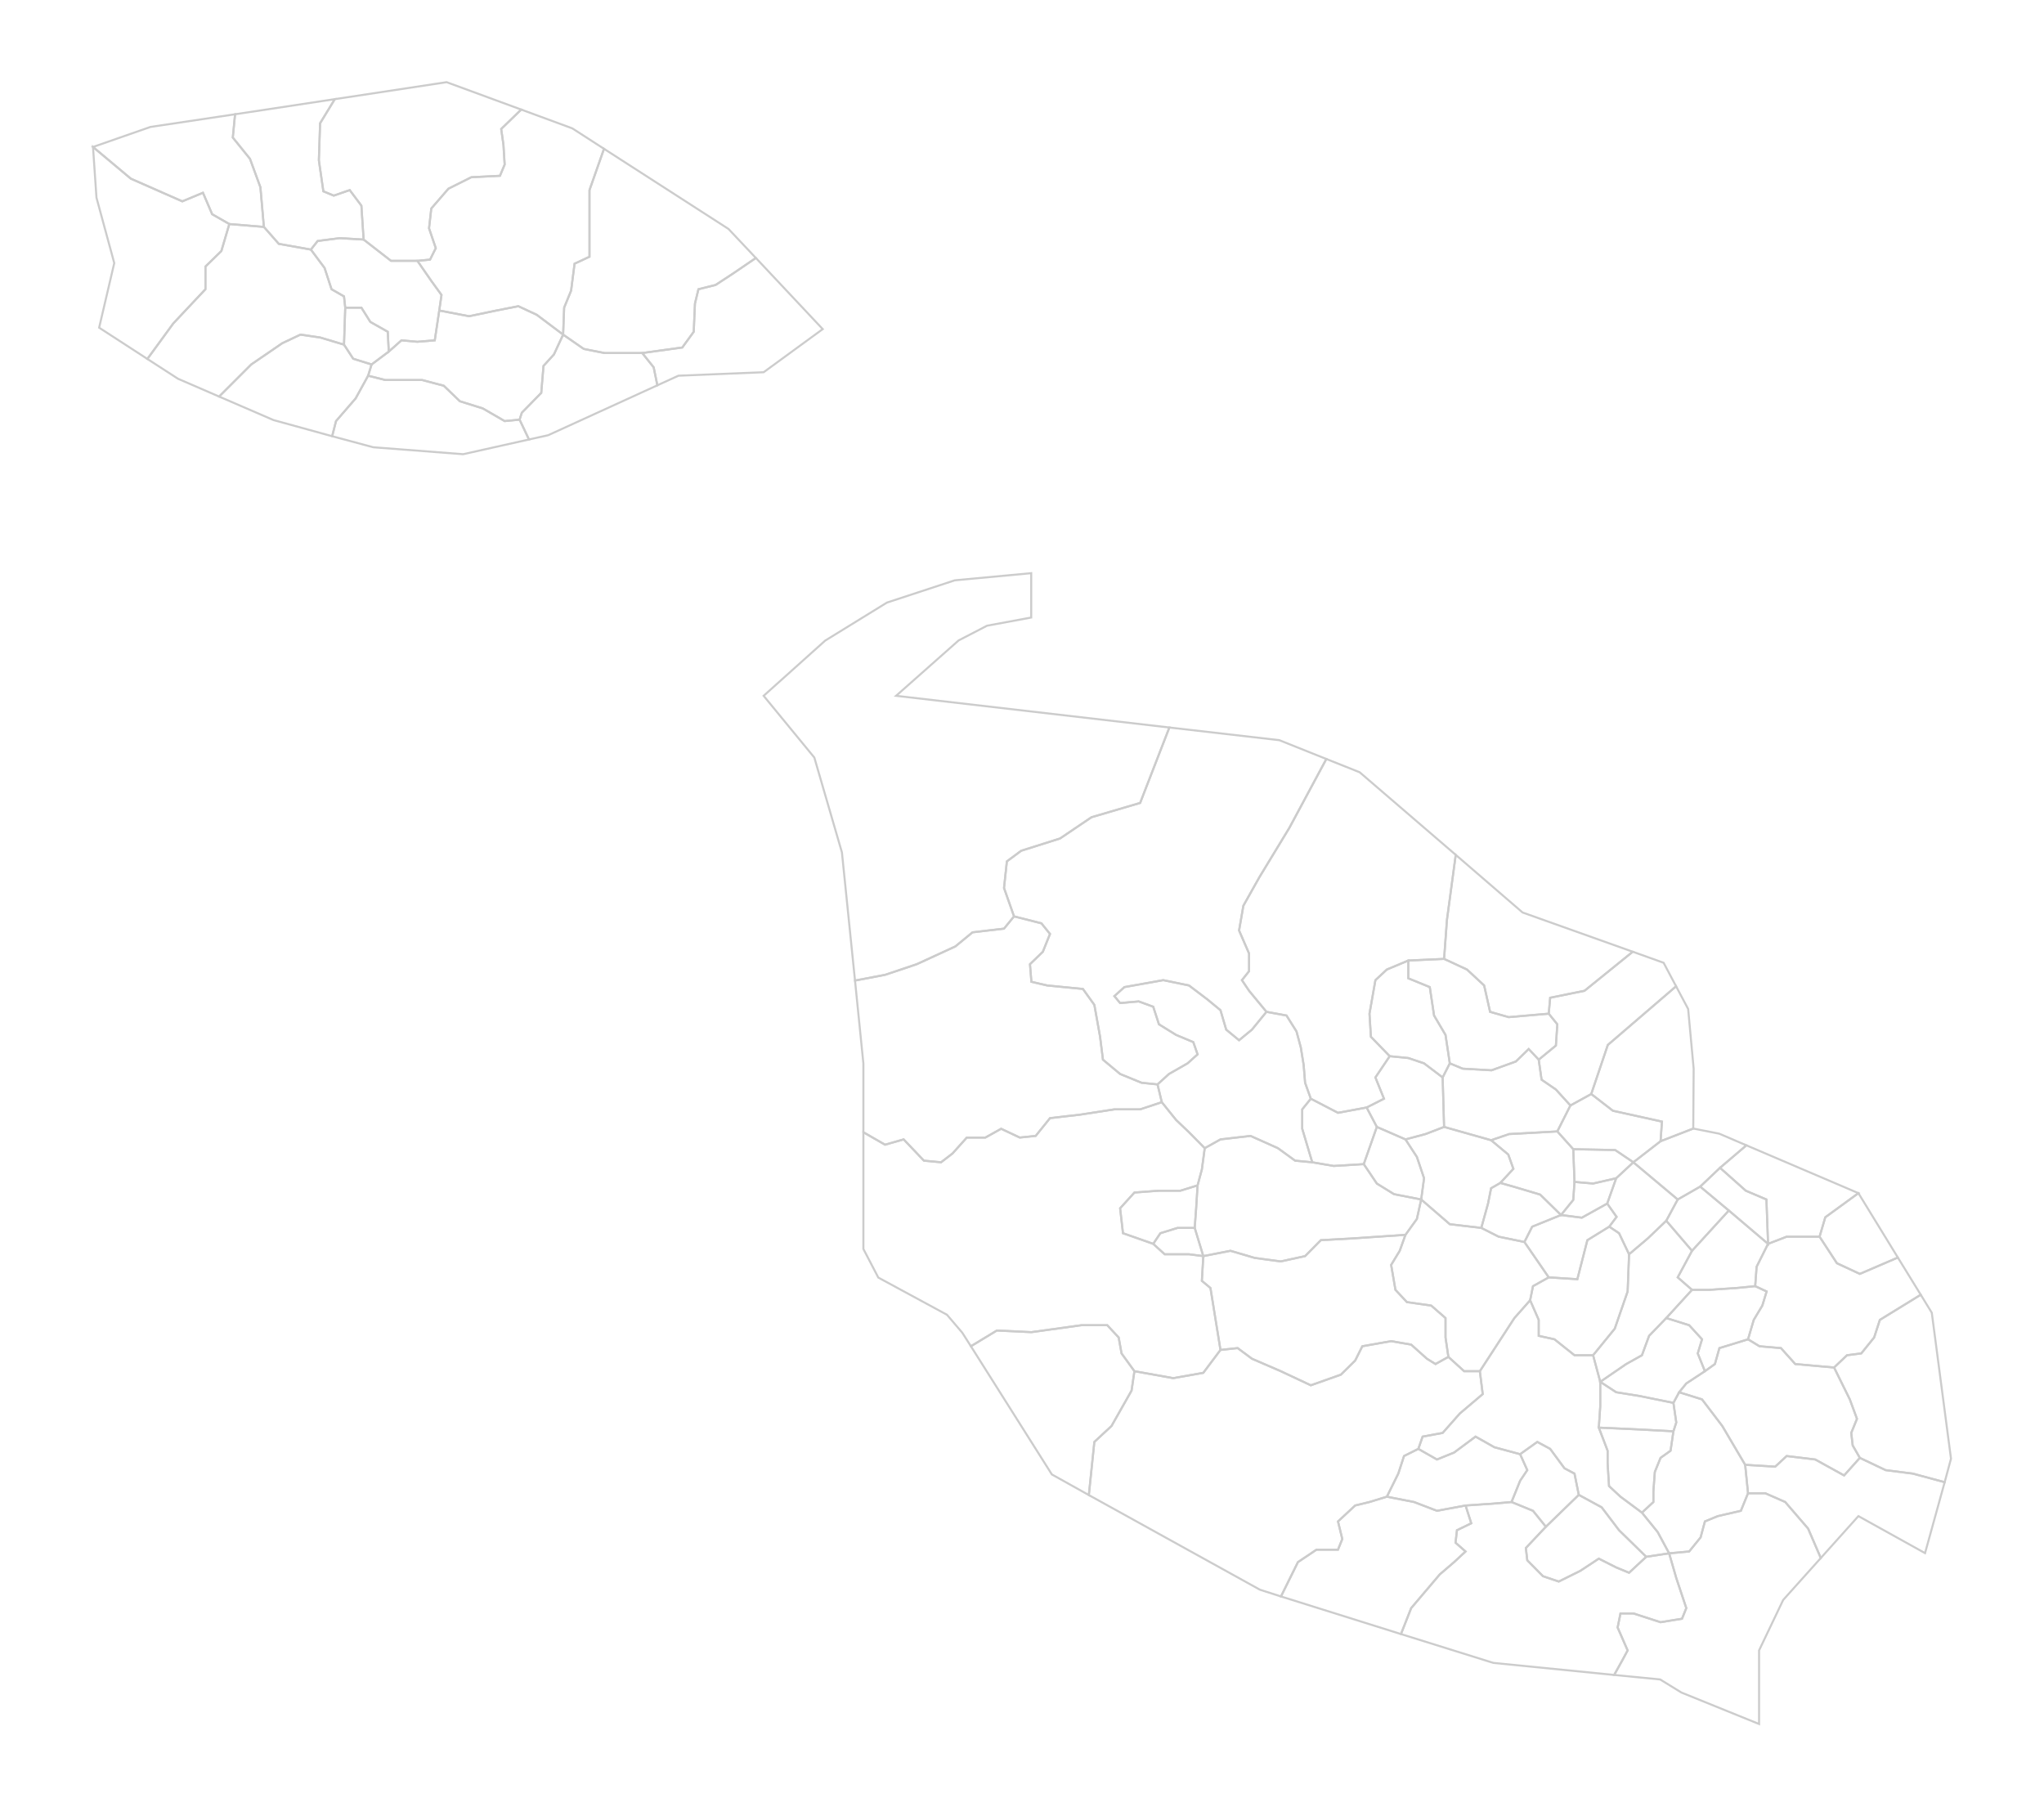
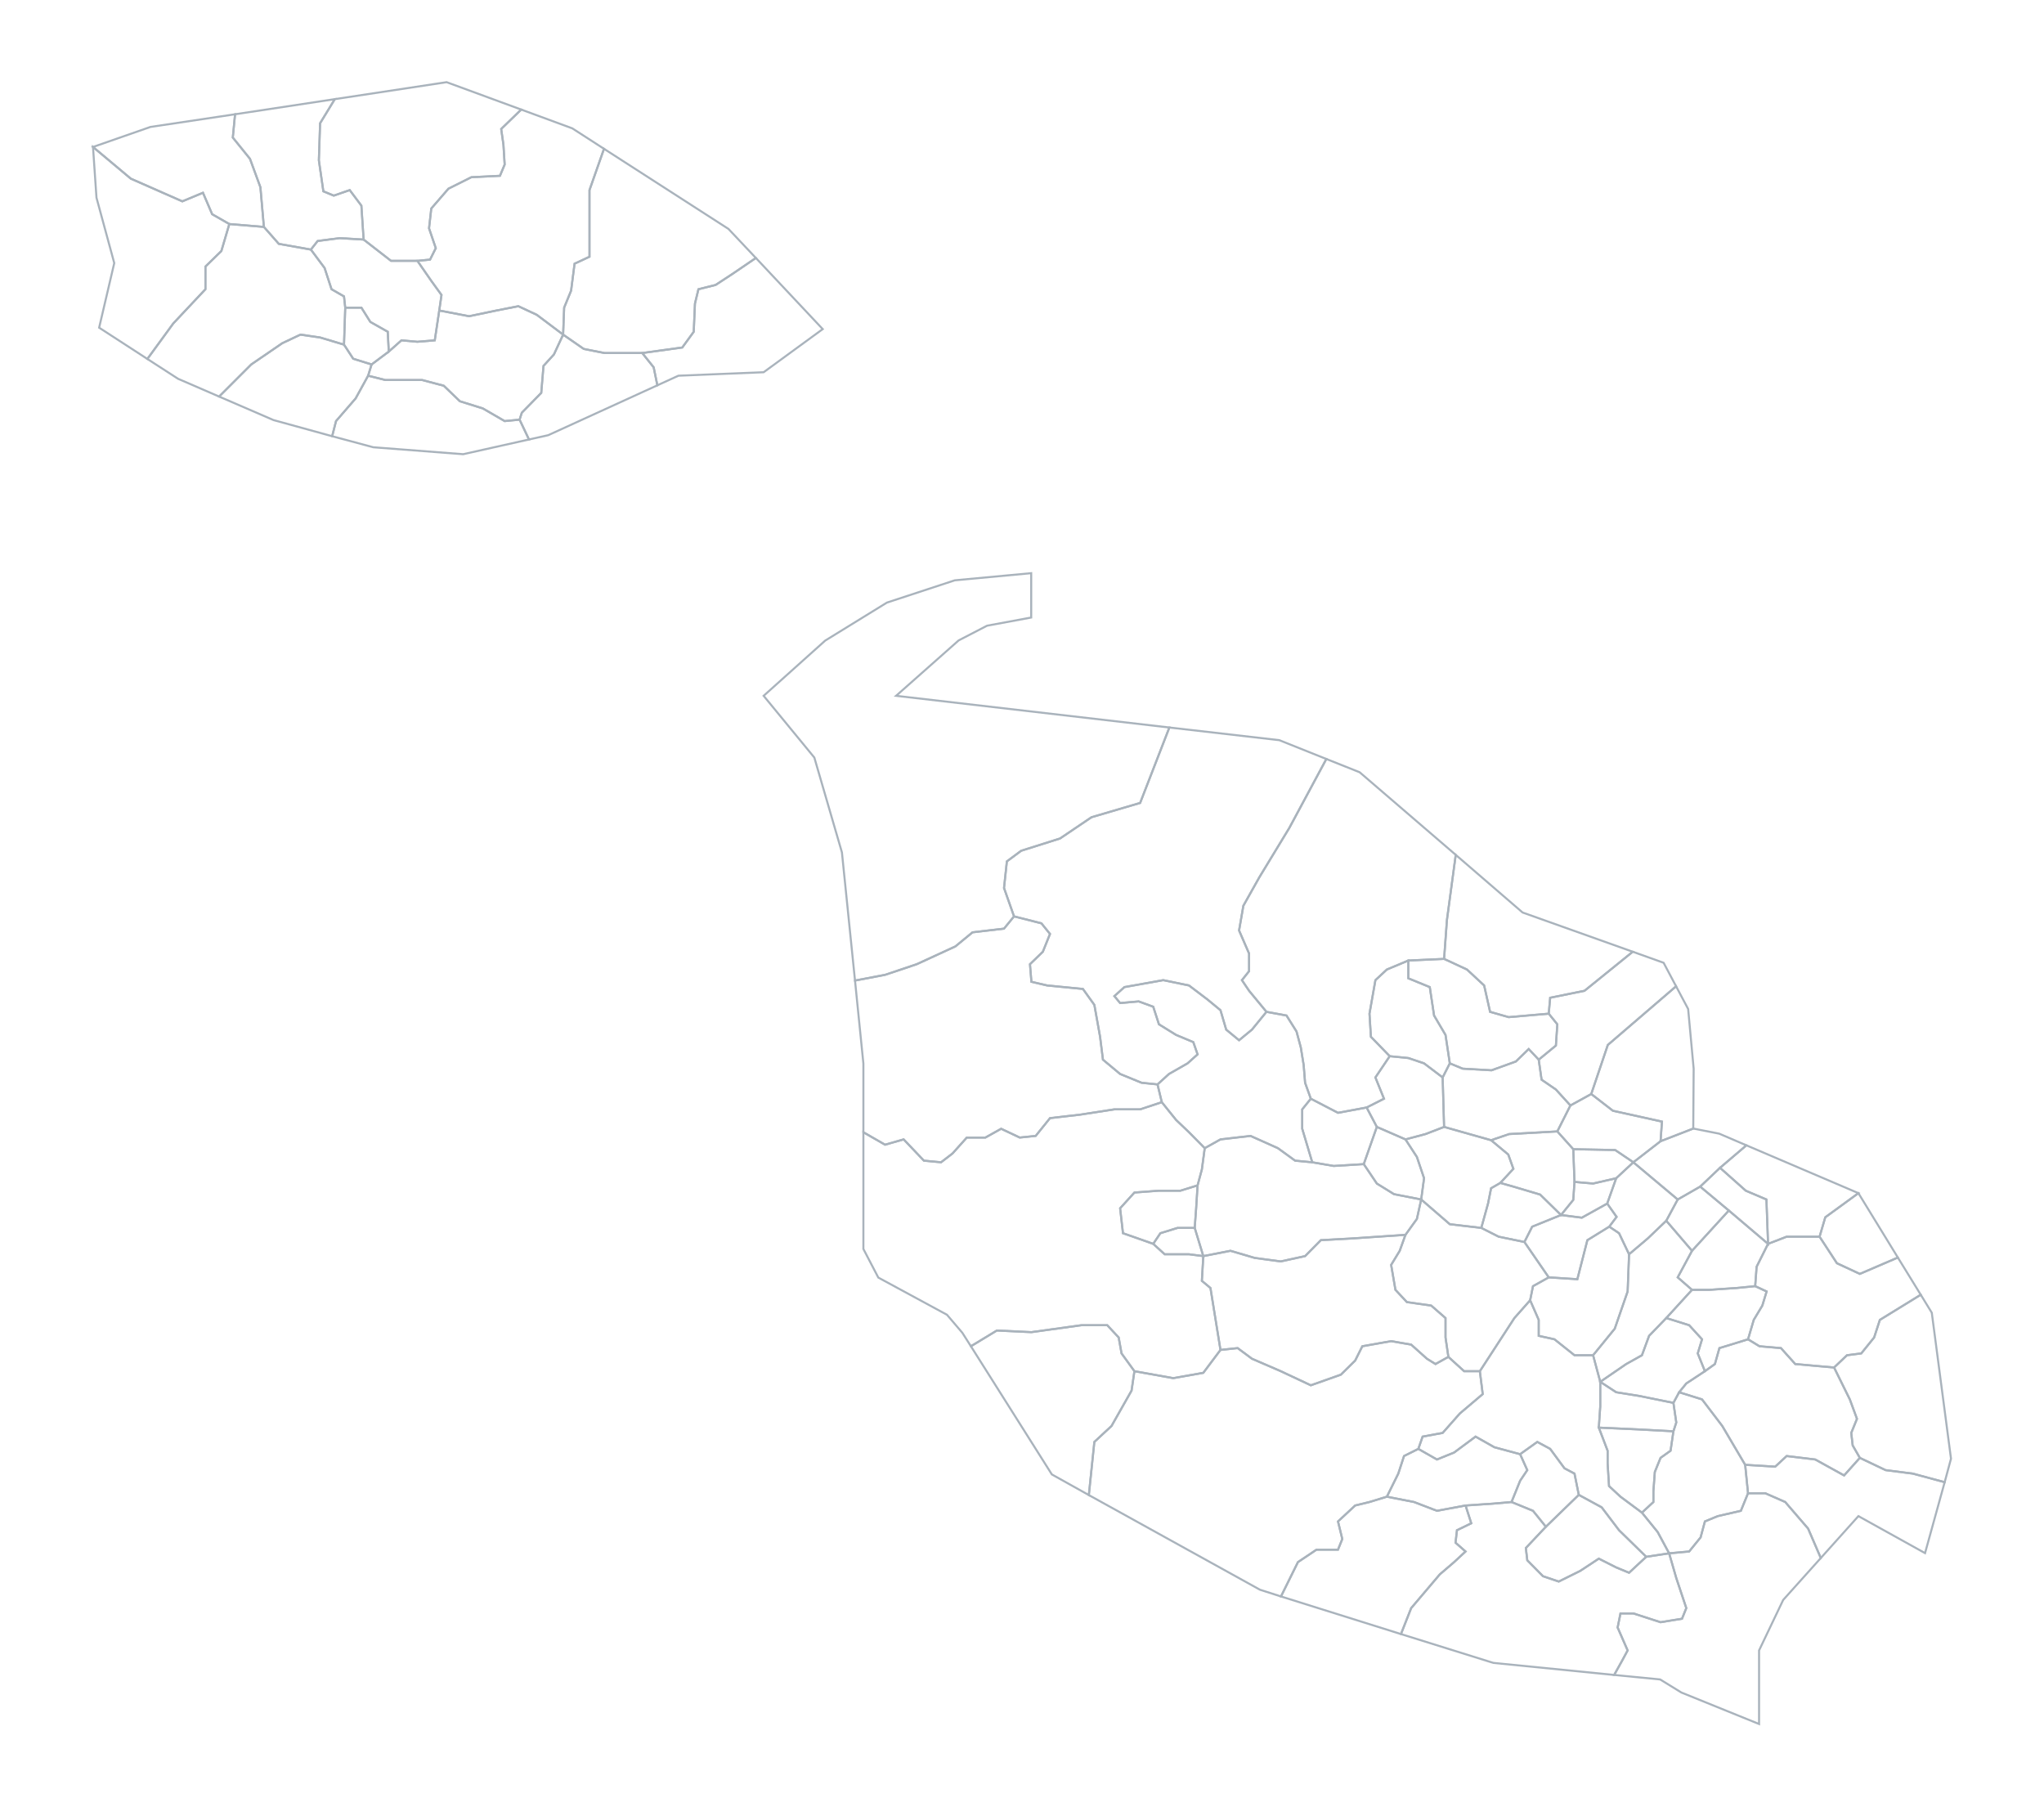
- <svg xmlns="http://www.w3.org/2000/svg" viewBox="0 0 1000 884" fill="none" stroke="currentColor" stroke-width="1" opacity="0.2">
+ <svg xmlns="http://www.w3.org/2000/svg" viewBox="0 0 1000 884" fill="none" stroke="#0A2540" strokeWidth="1.8" opacity="0.35" strokeLinecap="round" strokeLinejoin="round" className="w-full h-full animate-malta-draw">
  <g id="features">
    <path d="M854.4 560.3l54.8 23.4-16.2 11.8-2.8 9.5-16.1 0-9.1 3.5-0.8-21.7-10.1-4.3-12.6-11.2 12.9-11z" id="MT21" name="Kalkara">
  </path>
    <path d="M854.4 560.3l-12.9 11-9.7 9.2-11 6.3-21.7-18.2 13.3-10.3 16-6.2 12.7 2.5 13.3 5.7z" id="MT60" name="Valletta">
  </path>
    <path d="M828.4 552.1l-16 6.2 0.7-9.6-24-5.3-10.6-8.2 8.1-24 33.4-28.7 5.9 11.1 2.7 29.2-0.2 29.3z" id="MT56" name="Sliema">
  </path>
    <path d="M820 482.5l-33.4 28.7-8.1 24-10.2 5.6-7.1-7.8-7-4.8-1.4-9.8 8.4-6.9 0.7-10.4-4.2-5.2 0.7-7.8 16.8-3.4 23.6-19.1 15.1 5.4 6.1 11.5z" id="MT48" name="San Giljan">
  </path>
    <path d="M798.8 465.6l-23.6 19.1-16.8 3.4-0.7 7.8-19.6 1.7-9.1-2.6-2.9-12.9-8.4-7.8-11.2-5.2 1.4-19.1 4.3-31.8 32.7 28.2 53.9 19.2z" id="MT40" name="Pembroke">
  </path>
    <path d="M712.2 418.2l-4.3 31.8-1.4 19.1-17.5 0.8-10.5 4.4-5.6 5.2-2.9 16.4 0.7 11.3 9.2 9.5-7 10.4 4.2 10.4-8.5 4.3-14 2.6-13.3-6.9-2.8-7.8-0.7-8.7-1.4-8.6-2.1-7.8-4.9-7.8-9.8-1.8-8.5-10.3-3.5-5.2 3.5-4.4 0-8.6-4.9-11.3 2.1-12.1 7.8-13.9 14.7-24.2 18.1-33.7 16.3 6.5 47 40.4z" id="MT38" name="Naxxar">
  </path>
    <path d="M648.9 371.3l-18.1 33.7-14.7 24.2-7.8 13.9-2.1 12.1 4.9 11.3 0 8.6-3.5 4.4 3.5 5.2 8.5 10.3-7.1 8.7-6.3 5.2-6.3-5.2-2.8-9.5-6.3-5.2-9.1-6.9-12.6-2.6-19 3.4-4.9 4.4 2.8 3.4 9.1-0.8 7.1 2.6 2.8 8.6 8.4 5.2 8.4 3.5 2.1 6-4.9 4.4-9.1 5.2-5.6 5.1-7.8-0.8-10.5-4.3-8.4-7-1.4-11.2-2.8-15.6-5.6-7.8-17.5-1.7-7.7-1.8-0.7-8.6 6.3-6.1 3.5-8.7-4.2-5.2-13.4-3.4-4.9-13.9 1.4-13 7-5.2 19-6 15.4-10.4 23.8-7 14.3-36.9 53.8 6.2 23 9.2z" id="MT51" name="San Pawl il-Bahar">
  </path>
    <path d="M572.1 355.9l-14.3 36.9-23.8 7-15.4 10.4-19 6-7 5.2-1.4 13 4.9 13.9-4.9 6-15.4 1.8-8.4 6.9-18.9 8.7-15.5 5.2-14.7 2.8-6.4-62.7-13.5-46.4-24.8-30.2 30.1-27 30.2-18.6 33.2-10.9 37.4-3.5 0 21.7-21.6 4-13.9 7.2-30.6 27.1 133.7 15.5z" id="MT30" name="Mellieħa">
  </path>
    <path d="M496.1 448.3l13.4 3.4 4.2 5.2-3.5 8.7-6.3 6.1 0.7 8.6 7.7 1.8 17.5 1.7 5.6 7.8 2.8 15.6 1.4 11.2 8.4 7 10.5 4.3 7.8 0.8 2.1 8.7-10.6 3.5-12.6 0-16.8 2.6-14.7 1.7-7 8.7-7.8 0.8-9.1-4.3-7.7 4.3-9.1 0-7 7.8-5.6 4.3-8.4-0.8-9.9-10.4-9.1 2.6-10.6-6.1 0-33.6-4.1-40.6 14.7-2.8 15.5-5.2 18.9-8.7 8.4-6.9 15.4-1.8 4.9-6z" id="MT31" name="Mġarr">
  </path>
    <path d="M422.4 553.9l10.6 6.1 9.1-2.6 9.9 10.4 8.4 0.8 5.6-4.3 7-7.8 9.1 0 7.7-4.3 9.1 4.3 7.8-0.8 7-8.7 14.7-1.7 16.8-2.6 12.6 0 10.6-3.5 7 8.7 6.3 6 7.7 7.8-1.4 10.4-2.1 7.8-8.4 2.6-10.5 0-12 0.9-7 7.7 1.4 12.2 14.8 5.2 5.6 5.1 11.9 0 7 0.9-0.7 12.1 4.2 3.5 4.9 30.3-8.4 11.2-14.7 2.6-19-3.4-6.3-8.7-1.4-7.8-5.6-6-12.6 0-24.5 3.4-16.9-0.8-12.7 7.7-4.2-6.6-7.5-8.8-33.6-18.2-7.3-14 0-57.1z" id="MT46" name="Rabat">
  </path>
    <path d="M475 658.6l12.7-7.7 16.9 0.8 24.5-3.4 12.6 0 5.6 6 1.4 7.8 6.3 8.7-1.4 9.5-9.8 17.3-8.4 7.8-2.7 26-18.1-10.1-39.6-62.7z" id="MT07" name="Dingli">
  </path>
    <path d="M555 670.8l19 3.4 14.7-2.6 8.4-11.2 8.4-0.9 7 5.2 14.1 6.1 14.7 6.9 14.7-5.2 7-6.9 3.5-7 14.1-2.5 9.8 1.7 7.7 6.9 4.2 2.6 6.3-3.5 7.7 7 7.7 0 1.4 11.2-11.2 9.5-8.4 9.5-9.8 1.8-2.1 6-7 3.5-2.8 8.6-5.6 11.3-8.5 2.6-7 1.7-8.4 7.8 2.1 8.6-2.1 5.2-10.5 0-9.1 6.1-8.3 16.8-10.3-3.3-83.7-46.3 2.7-26 8.4-7.8 9.8-17.3 1.4-9.5z" id="MT55" name="Siġġiewi">
  </path>
    <path d="M626.7 781l8.3-16.8 9.1-6.1 10.5 0 2.1-5.2-2.1-8.6 8.4-7.8 7-1.7 8.5-2.6 13.3 2.6 11.2 4.3 14-2.6 2.8 8.7-7 3.4-0.7 6.1 4.9 4.3-5.6 5.2-7 6-14 16.5-5 12.7-58.7-18.4z" id="MT44" name="Qrendi">
  </path>
    <path d="M685.4 799.4l5-12.7 14-16.5 7-6 5.6-5.2-4.9-4.3 0.7-6.1 7-3.4-2.8-8.7 13.4-0.9 9.1-0.8 10.5 4.3 6.3 7.8-9.8 10.4 0.7 6 7.7 7.8 7.7 2.6 10.5-5.2 9.1-6 8.5 4.3 6.3 2.6 8.4-7.8 11.2-1.7 3.5 12.1 4.9 14.7-2.1 5.2-10.5 1.7-13.3-4.3-6.3 0-1.4 6.9 4.9 11.2-2.8 5.2-3.8 6.8-59.1-5.9-45.2-14.1z" id="MT68" name="Żurrieq">
  </path>
    <path d="M789.7 819.4l3.8-6.8 2.8-5.2-4.9-11.2 1.4-6.9 6.3 0 13.3 4.3 10.5-1.7 2.1-5.2-4.9-14.7-3.5-12.1 9.8-0.9 5.6-6.9 2.1-7.8 6.3-2.6 11.3-2.6 3.5-8.6 8.4 0 9.8 4.3 11.2 13 6.2 14.4-18.4 20.5-11.8 24.7 0 36-38-15.4-10.4-6.4-22.5-2.2z" id="MT05" name="Birżebbuġa">
  </path>
    <path d="M890.8 762.2l-6.2-14.4-11.2-13-9.8-4.3-8.4 0-1.4-13.9 14.7 0.9 5.6-5.2 14 1.7 14.1 7.8 7.7-8.6 12.6 6 13.3 1.7 15.6 4.2-9.6 34.7-32.6-18.1-18.4 20.5z" id="MT28" name="Marsaxlokk">
  </path>
    <path d="M951.4 725.1l-15.6-4.2-13.3-1.7-12.6-6-3.5-6.1-0.7-6.1 2.8-6.9-3.5-9.5-7.7-15.6 6.3-6 7-0.9 6.3-7.8 2.8-8.6 20-12.3 5.4 8.8 9.4 71.4-3.1 11.5z" id="MT27" name="Marsaskala">
  </path>
    <path d="M865 608.5l9.1-3.5 16.1 0 8.5 13 11.2 5.2 18.6-8 11.2 18.2-20 12.3-2.8 8.6-6.3 7.8-7 0.9-6.3 6-19-1.7-7-7.8-10.5-0.9-5.6-3.4 2.8-9.5 4.2-7 2.1-6.9-5.6-2.6 0.7-9.5 5.6-11.2z" id="MT64" name="Żabbar">
  </path>
    <path d="M890.2 605l2.8-9.5 16.2-11.8 19.3 31.5-18.6 8-11.2-5.2-8.5-13z" id="MT63" name="Xgħajra">
  </path>
    <path d="M72.1 175.6l-23.6-15.3 7.4-31.6-8.7-32-1.7-24.8 18.5 15.5 25.2 11.1 10.1-4.2 4.5 10.5 8.4 4.8-3.9 13.2-7.8 7.6 0 11.1-15.7 16.7-12.7 17.4z" id="MT50" name="San Lawrenz">
  </path>
    <path d="M72.1 175.6l12.7-17.4 15.7-16.7 0-11.1 7.8-7.6 3.9-13.2 16.9 1.4 7.3 8.3 15.7 2.8 6.7 9 3.4 10.4 6.1 3.5 0.6 5.5-0.6 18.1-11.7-3.5-9.6-1.4-8.9 4.2-15.2 10.4-15.7 15.7-20.1-8.7-15-9.7z" id="MT22" name="Kerċem">
  </path>
    <path d="M107.2 194l15.7-15.7 15.2-10.4 8.9-4.2 9.6 1.4 11.7 3.5 4.5 6.9 9 2.8-1.7 5.5-6.1 11.1-9.6 11.1-1.9 7.4-28.7-7.9-26.6-11.5z" id="MT36" name="Munxar">
  </path>
    <path d="M162.5 213.4l1.9-7.4 9.6-11.1 6.1-11.1 8.4 2.1 18 0 10.6 2.8 7.9 7.6 11.2 3.5 10.7 6.2 7.3-0.7 4.6 9.7-32.2 7.2-44-3.4-20.1-5.4z" id="MT52" name="Sannat">
  </path>
    <path d="M258.8 215l-4.6-9.7 1.1-3.4 9.5-9.7 1.1-13.2 5.1-5.6 4.5-9.7 10.1 7 10.1 2 18.5 0 5.6 7 1.8 8.8-53.4 24.4-9.4 2.1z" id="MT13" name="Għajnsielem">
  </path>
    <path d="M321.6 188.5l-1.8-8.8-5.6-7 19.6-2.7 5.6-7.7 0.6-13.8 1.7-7 8.4-2.1 8.4-5.5 11.3-7.7 32.7 34.8-28.9 21.1-41.7 1.7-10.3 4.7z" id="MT42" name="Qala">
  </path>
    <path d="M314.2 172.7l-18.5 0-10.1-2-10.1-7 0.5-13.2 3.4-8.3 1.7-13.2 7.3-3.4 0-32.6 7.1-20.2 60.9 39.2 13.4 14.2-11.3 7.7-8.4 5.5-8.4 2.1-1.7 7-0.6 13.8-5.6 7.7-19.6 2.7z" id="MT37" name="Nadur">
  </path>
    <path d="M295.5 72.8l-7.1 20.2 0 32.6-7.3 3.4-1.7 13.2-3.4 8.3-0.5 13.2-12.9-9.7-9-4.2-10.7 2.1-13.4 2.8-14.6-2.8 1.1-7.6-5-6.9-6.8-9.8 6.2-0.6 2.8-5.6-3.3-9.7 1.1-9.7 8.4-9.7 11.2-5.6 14-0.7 2.3-5.5-0.6-9.7-1.1-7.7 9.8-9.5 25 9.2 15.5 10z" id="MT61" name="Xagħra">
  </path>
    <path d="M255 53.6l-9.8 9.5 1.1 7.7 0.6 9.7-2.3 5.5-14 0.7-11.2 5.6-8.4 9.7-1.1 9.7 3.3 9.7-2.8 5.6-6.2 0.6-12.9 0-13.4-10.4-1.1-16.6-5.7-7.6-7.8 2.7-5.1-2.1-2.2-15.2 0.6-18.1 7.2-11.8 54.7-8.3 36.5 13.4z" id="MT65" name="Żebbuġ">
  </path>
    <path d="M152.1 122.1l-15.7-2.8-7.3-8.3-1.7-19.4-5.1-13.9-8.4-10.4 1.1-11.4 48.8-7.4-7.2 11.8-0.6 18.1 2.2 15.2 5.1 2.1 7.8-2.7 5.7 7.6 1.1 16.6-11.8-0.7-10.7 1.4-3.3 4.2z" id="MT16" name="Għasri">
  </path>
    <path d="M112.2 109.6l-8.4-4.8-4.5-10.5-10.1 4.2-25.2-11.1-18.5-15.5 28.1-9.8 41.4-6.2-1.1 11.4 8.4 10.4 5.1 13.9 1.7 19.4-16.9-1.4z" id="MT14" name="Għarb">
  </path>
    <path d="M168.9 150.5l-0.6-5.5-6.1-3.5-3.4-10.4-6.7-9 3.3-4.2 10.7-1.4 11.8 0.7 13.4 10.4 12.9 0 6.8 9.8 5 6.9-1.1 7.6-2.2 14.6-8.5 0.7-7.8-0.7-6.2 5.5-0.5-9.7-8.5-4.8-4.4-7-7.9 0z" id="MT45" name="Victoria">
  </path>
    <path d="M168.3 168.6l0.6-18.1 7.9 0 4.4 7 8.5 4.8 0.5 9.7-8.4 6.3-9-2.8-4.5-6.9z" id="MT10" name="Fontana, Gozo">
  </path>
    <path d="M180.1 183.8l1.7-5.5 8.4-6.3 6.2-5.5 7.8 0.7 8.5-0.7 2.2-14.6 14.6 2.8 13.4-2.8 10.7-2.1 9 4.2 12.9 9.7-4.5 9.7-5.1 5.6-1.1 13.2-9.5 9.7-1.1 3.4-7.3 0.7-10.7-6.2-11.2-3.5-7.9-7.6-10.6-2.8-18 0-8.4-2.1z" id="MT62" name="Xewkija">
  </path>
    <path d="M619.6 495l9.8 1.8 4.9 7.8 2.1 7.8 1.4 8.6 0.7 8.7 2.8 7.8-4.2 5.2 0 9.5 4.9 16.4-8.4-0.8-8.4-6.1-13.4-6-14.7 1.7-7.7 4.3-7.7-7.8-6.3-6-7-8.7-2.1-8.7 5.6-5.1 9.1-5.2 4.9-4.4-2.1-6-8.4-3.5-8.4-5.2-2.8-8.6-7.1-2.6-9.1 0.8-2.8-3.4 4.9-4.4 19-3.4 12.6 2.6 9.1 6.9 6.3 5.2 2.8 9.5 6.3 5.2 6.3-5.2 7.1-8.7z" id="MT32" name="Mosta">
  </path>
    <path d="M641.3 537.5l13.3 6.9 14-2.6 5 9.5-6.4 18.2-14.7 0.9-10.5-1.8-4.9-16.4 0-9.5 4.2-5.2z" id="MT24" name="Lija">
  </path>
    <path d="M585.9 579.9l2.1-7.8 1.4-10.4 7.7-4.3 14.7-1.7 13.4 6 8.4 6.1 8.4 0.8 10.5 1.8 14.7-0.9 6.4 9.5 8.4 5.2 13.3 2.6-2.1 9.5-5.6 7.8-26.7 1.8-14.7 0.8-7.7 7.8-11.9 2.6-12.7-1.7-11.9-3.5-13.3 2.6-4.2-13.8 0.7-9.6 0.7-11.2z" id="MT01" name="Attard">
  </path>
    <path d="M564.2 608.5l-14.8-5.2-1.4-12.2 7-7.7 12-0.9 10.5 0 8.4-2.6-0.7 11.2-0.7 9.6-8.4 0-8.4 2.6-3.5 5.2z" id="MT35" name="Mtarfa">
  </path>
    <path d="M588.7 614.5l-7-0.9-11.9 0-5.6-5.1 3.5-5.2 8.4-2.6 8.4 0 4.2 13.8z" id="MT29" name="Mdina">
  </path>
    <path d="M597.1 660.4l-4.9-30.3-4.2-3.5 0.7-12.1 13.3-2.6 11.9 3.5 12.7 1.7 11.9-2.6 7.7-7.8 14.7-0.8 26.7-1.8-2.8 7.8-4.2 6.9 2.1 12.2 5.6 6 11.9 1.7 7 6.1 0 9.5 1.4 9.5-6.3 3.5-4.2-2.6-7.7-6.9-9.8-1.7-14.1 2.5-3.5 7-7 6.9-14.7 5.2-14.7-6.9-14.1-6.1-7-5.2-8.4 0.9z" id="MT66" name="Żebbuġ">
  </path>
    <path d="M724 670.8l-7.7 0-7.7-7-1.4-9.5 0-9.5-7-6.1-11.9-1.7-5.6-6-2.1-12.2 4.2-6.9 2.8-7.8 5.6-7.8 2.1-9.5 14 12.1 15.4 1.8 8.5 4.3 12.6 2.6 11.9 17.3-7.7 4.3-1.4 6.9-7.7 8.7-16.9 26z" id="MT43" name="Qormi">
  </path>
    <path d="M757.7 495.9l4.2 5.2-0.7 10.4-8.4 6.9-4.9-5.2-6.3 6.1-11.9 4.3-14.1-0.8-6.3-2.6-2.1-13.9-5.6-9.5-2.1-13.9-10.5-4.3 0-8.7 17.5-0.8 11.2 5.2 8.4 7.8 2.9 12.9 9.1 2.6 19.6-1.7z" id="MT57" name="Swieqi">
  </path>
    <path d="M679.9 516.7l-9.2-9.5-0.7-11.3 2.9-16.4 5.6-5.2 10.5-4.4 0 8.7 10.5 4.3 2.1 13.9 5.6 9.5 2.1 13.9-3.5 6.9-9.1-6.9-7.7-2.6-9.1-0.9z" id="MT15" name="Għargħur">
  </path>
    <path d="M752.8 518.4l1.4 9.8 7 4.8 7.1 7.8-6.4 12.7-23.6 1.3-8.8 3-23-6.5-0.7-24.2 3.5-6.9 6.3 2.6 14.1 0.8 11.9-4.3 6.3-6.1 4.9 5.2z" id="MT49" name="San Ġwann">
  </path>
    <path d="M668.6 541.8l8.5-4.3-4.2-10.4 7-10.4 9.1 0.9 7.7 2.6 9.1 6.9 0.7 24.2-9.1 3.5-9.8 2.6-14-6.1-5-9.5z" id="MT19" name="Iklin">
  </path>
    <path d="M724.7 600.7l-15.4-1.8-14-12.1 1.4-10.4-3.5-10.4-5.6-8.6 9.8-2.6 9.1-3.5 23 6.5 8.4 7 2.5 7-6.4 6.9-4.5 2.6-1.5 7.5-3.3 11.9z" id="MT04" name="Birkirkara">
  </path>
    <path d="M667.2 569.5l6.4-18.2 14 6.1 5.6 8.6 3.5 10.4-1.4 10.4-13.3-2.6-8.4-5.2-6.4-9.5z" id="MT02" name="Balzan">
  </path>
    <path d="M745.8 607.6l-12.6-2.6-8.5-4.3 3.3-11.9 1.5-7.5 4.5-2.6 6.4 1.8 13.1 3.9 10.2 10-14.1 5.7-3.8 7.5z" id="MT54" name="Santa Venera">
  </path>
    <path d="M757.7 624.9l-11.9-17.3 3.8-7.5 14.1-5.7 10.2 1.3 12.4-6.9 4.6 6.5-3.6 4.8-10.7 6.6-4.9 19.1-14-0.9z" id="MT18" name="Ħamrun">
  </path>
    <path d="M748.6 636.1l1.4-6.9 7.7-4.3 14 0.9 4.9-19.1 10.7-6.6 4.8 3.2 4.9 10.3-0.7 18.2-6.3 18.2-10.6 13-9.1 0-9.8-7.8-7.7-1.7 0-7.8-4.2-9.6z" id="MT26" name="Marsa">
  </path>
    <path d="M693.9 708.8l2.1-6 9.8-1.8 8.4-9.5 11.2-9.5-1.4-11.2 16.9-26 7.7-8.7 4.2 9.6 0 7.8 7.7 1.7 9.8 7.8 9.1 0 3.5 13 0 12.1-0.7 10.3 4.3 11.3 0 6.1 0.7 11.2 5.6 5.2 10.5 7.8 7.7 9.5 5.6 10.4-11.2 1.7-13.3-13-8.5-11.2-11.2-6.1-2.1-10.4-4.9-2.6-7-9.5-6.3-3.4-8.4 6-12.6-3.4-9.2-5.2-10.5 7.8-8.4 3.4-9.1-5.2z" id="MT25" name="Luqa">
  </path>
    <path d="M678.5 732.2l5.6-11.3 2.8-8.6 7-3.5 9.1 5.2 8.4-3.4 10.5-7.8 9.2 5.2 12.6 3.4 3.5 7.8-3.5 5.2-4.2 10.4-9.1 0.8-13.4 0.9-14 2.6-11.2-4.3-13.3-2.6z" id="MT33" name="Mqabba">
  </path>
    <path d="M756.3 746.9l-6.3-7.8-10.5-4.3 4.2-10.4 3.5-5.2-3.5-7.8 8.4-6 6.3 3.4 7 9.5 4.9 2.6 2.1 10.4-16.1 15.6z" id="MT23" name="Kirkop">
  </path>
    <path d="M805.4 761.6l-8.4 7.8-6.3-2.6-8.5-4.3-9.1 6-10.5 5.2-7.7-2.6-7.7-7.8-0.7-6 9.8-10.4 16.1-15.6 11.2 6.1 8.5 11.2 13.3 13z" id="MT47" name="Safi">
  </path>
    <path d="M855.2 730.5l-3.5 8.6-11.3 2.6-6.3 2.6-2.1 7.8-5.6 6.9-9.8 0.9-5.6-10.4-7.7-9.5 5.6-5.2 0-5.2 0.7-9.5 2.8-6.9 4.9-3.5 1.4-9.5 1.4-4.3-1.4-9.6 2.8-5.2 11.2 3.5 9.9 13 11.2 19 1.4 13.9z" id="MT17" name="Għaxaq">
  </path>
    <path d="M909.9 713.2l-7.7 8.6-14.1-7.8-14-1.7-5.6 5.2-14.7-0.9-11.2-19-9.9-13-11.2-3.5 3.5-4.3 9.1-6 4.9-3.5 2.2-7.8 5.6-1.7 8.4-2.6 5.6 3.4 10.5 0.9 7 7.8 19 1.7 7.7 15.6 3.5 9.5-2.8 6.9 0.7 6.1 3.5 6.1z" id="MT67" name="Żejtun">
  </path>
    <path d="M858.7 629.2l5.6 2.6-2.1 6.9-4.2 7-2.8 9.5-8.4 2.6-5.6 1.7-2.2 7.8-4.9 3.5-3.5-8.7 2.1-6.9-6.3-6.9-11.2-3.5 12.6-13.8 8.4 0 13.4-0.9 9.1-0.9z" id="MT08" name="Fgura">
  </path>
    <path d="M821.5 681.1l-2.8 5.2-16.8-3.4-11.2-1.8-7.8-5.1 12.7-8.7 7.7-4.3 3.5-9.5 8.4-8.7 11.2 3.5 6.3 6.9-2.1 6.9 3.5 8.7-9.1 6-3.5 4.3z" id="MT59" name="Tarxien">
  </path>
    <path d="M782.2 698.4l0.7-10.3 0-12.1 7.8 5.1 11.2 1.8 16.8 3.4 1.4 9.6-1.4 4.3-16.8-0.9-19.7-0.9z" id="MT53" name="Santa Luċija">
  </path>
    <path d="M803.3 740l-10.5-7.8-5.6-5.2-0.7-11.2 0-6.1-4.3-11.3 19.7 0.9 16.8 0.9-1.4 9.5-4.9 3.5-2.8 6.9-0.7 9.5 0 5.2-5.6 5.2z" id="MT11" name="Gudja">
  </path>
    <path d="M779.4 663l10.6-13 6.3-18.2 0.7-18.2 9.1-7.7 9.1-8.7 12.6 14.7-7 13 7 6.1-12.6 13.8-8.4 8.7-3.5 9.5-7.7 4.3-12.7 8.7-3.5-13z" id="MT39" name="Paola">
  </path>
    <path d="M812.4 558.3l-13.3 10.3-8.9-6-20.5-0.4-7.8-8.7 6.4-12.7 10.2-5.6 10.6 8.2 24 5.3-0.7 9.6z" id="MT12" name="Gżira">
  </path>
    <path d="M799.1 568.6l21.7 18.2-5.6 10.4-9.1 8.7-9.1 7.7-4.9-10.3-4.8-3.2 3.6-4.8-4.6-6.5 4.4-12.4 8.4-7.8z" id="MT09" name="Floriana">
  </path>
    <path d="M769.7 562.2l20.5 0.4 8.9 6-8.4 7.8-11.3 2.6-9.1-0.8-0.6-16z" id="MT58" name="Ta' Xbiex">
  </path>
    <path d="M820.8 586.8l11-6.3 14 11.7-18 19.7-12.6-14.7 5.6-10.4z" id="MT20" name="Isla">
  </path>
    <path d="M865 608.5l-5.6 11.2-0.7 9.5-9.1 0.9-13.4 0.9-8.4 0-7-6.1 7-13 18-19.7 19.2 16.3z" id="MT06" name="Cospicua">
  </path>
    <path d="M786.3 588.8l-12.4 6.9-10.2-1.3 6-7.4 0.6-8.8 9.1 0.8 11.3-2.6-4.4 12.4z" id="MT41" name="Pietà">
  </path>
    <path d="M729.5 557.8l8.8-3 23.6-1.3 7.8 8.7 0.6 16-0.6 8.8-6 7.4-10.2-10-13.1-3.9-6.4-1.8 6.4-6.9-2.5-7-8.4-7z" id="MT34" name="Msida">
  </path>
    <path d="M841.5 571.3l12.6 11.2 10.1 4.3 0.8 21.7-19.2-16.3-14-11.7 9.7-9.2z" id="MT03" name="Birgu">
  </path>
  </g>
  <g id="points">
    <circle class="35.8149335661843|14.20278160702557" cx="90.9" cy="803.3" id="0">
  </circle>
    <circle class="35.92468291380539|14.39455406910404" cx="545.5" cy="482.3" id="1">
  </circle>
    <circle class="36.061869598331754|14.547972038766815" cx="909.1" cy="80.4" id="2">
  </circle>
  </g>
  <g id="label_points">
    <circle class="Kalkara" cx="877.6" cy="587.6" id="MT21">
  </circle>
    <circle class="Valletta" cx="825.8" cy="568.5" id="MT60">
  </circle>
    <circle class="Sliema" cx="808.9" cy="523.4" id="MT56">
  </circle>
    <circle class="San Giljan" cx="779.8" cy="498.7" id="MT48">
  </circle>
    <circle class="Pembroke" cx="743.7" cy="471.2" id="MT40">
  </circle>
    <circle class="Naxxar" cx="656.6" cy="438.4" id="MT38">
  </circle>
    <circle class="San Pawl il-Bahar" cx="568.5" cy="435.7" id="MT51">
  </circle>
    <circle class="Mellieħa" cx="452" cy="394.9" id="MT30">
  </circle>
    <circle class="Mġarr" cx="475.2" cy="510.8" id="MT31">
  </circle>
    <circle class="Rabat" cx="504.9" cy="603.8" id="MT46">
  </circle>
    <circle class="Dingli" cx="519.6" cy="680.1" id="MT07">
  </circle>
    <circle class="Siġġiewi" cx="613.7" cy="720.7" id="MT55">
  </circle>
    <circle class="Qrendi" cx="676" cy="764.7" id="MT44">
  </circle>
    <circle class="Żurrieq" cx="729.5" cy="782.3" id="MT68">
  </circle>
    <circle class="Birżebbuġa" cx="847.7" cy="777.8" id="MT05">
  </circle>
    <circle class="Marsaxlokk" cx="894.2" cy="735.2" id="MT28">
  </circle>
    <circle class="Marsaskala" cx="928.9" cy="684.1" id="MT27">
  </circle>
    <circle class="Żabbar" cx="886.9" cy="639.5" id="MT64">
  </circle>
    <circle class="Xgħajra" cx="907.7" cy="605.6" id="MT63">
  </circle>
    <circle class="San Lawrenz" cx="77.8" cy="123.1" id="MT50">
  </circle>
    <circle class="Kerċem" cx="122.9" cy="147.1" id="MT22">
  </circle>
    <circle class="Munxar" cx="148.3" cy="186.7" id="MT36">
  </circle>
    <circle class="Sannat" cx="205.5" cy="203.2" id="MT52">
  </circle>
    <circle class="Għajnsielem" cx="283.5" cy="187.6" id="MT13">
  </circle>
    <circle class="Qala" cx="364.3" cy="158.7" id="MT42">
  </circle>
    <circle class="Nadur" cx="315.9" cy="129.2" id="MT37">
  </circle>
    <circle class="Xagħra" cx="253.9" cy="115.2" id="MT61">
  </circle>
    <circle class="Żebbuġ" cx="196.1" cy="75.1" id="MT65">
  </circle>
    <circle class="Għasri" cx="142" cy="86" id="MT16">
  </circle>
    <circle class="Għarb" cx="91.7" cy="78.4" id="MT14">
  </circle>
    <circle class="Victoria" cx="192.9" cy="145" id="MT45">
  </circle>
    <circle class="Fontana, Gozo" cx="178" cy="166.3" id="MT10">
  </circle>
    <circle class="Xewkija" cx="235.4" cy="176.5" id="MT62">
  </circle>
    <circle class="Mosta" cx="606.1" cy="532.6" id="MT32">
  </circle>
    <circle class="Lija" cx="654.6" cy="557.3" id="MT24">
  </circle>
    <circle class="Attard" cx="630.5" cy="590.9" id="MT01">
  </circle>
    <circle class="Mtarfa" cx="567.2" cy="593.2" id="MT35">
  </circle>
    <circle class="Mdina" cx="576.9" cy="607.2" id="MT29">
  </circle>
    <circle class="Żebbuġ" cx="644" cy="642.9" id="MT66">
  </circle>
    <circle class="Qormi" cx="721" cy="626.9" id="MT43">
  </circle>
    <circle class="Swieqi" cx="718.1" cy="500.8" id="MT57">
  </circle>
    <circle class="Għargħur" cx="686.2" cy="498.3" id="MT15">
  </circle>
    <circle class="San Ġwann" cx="734.8" cy="538.9" id="MT49">
  </circle>
    <circle class="Iklin" cx="691.4" cy="537.4" id="MT19">
  </circle>
    <circle class="Birkirkara" cx="713.5" cy="574.5" id="MT04">
  </circle>
    <circle class="Balzan" cx="682" cy="569.6" id="MT02">
  </circle>
    <circle class="Santa Venera" cx="739.9" cy="593.4" id="MT54">
  </circle>
    <circle class="Ħamrun" cx="763" cy="610" id="MT18">
  </circle>
    <circle class="Marsa" cx="777.7" cy="641.3" id="MT26">
  </circle>
    <circle class="Luqa" cx="755.5" cy="680.7" id="MT25">
  </circle>
    <circle class="Mqabba" cx="714.2" cy="722.8" id="MT33">
  </circle>
    <circle class="Kirkop" cx="756.2" cy="727.2" id="MT23">
  </circle>
    <circle class="Safi" cx="773.9" cy="750.1" id="MT47">
  </circle>
    <circle class="Għaxaq" cx="831.3" cy="723" id="MT17">
  </circle>
    <circle class="Żejtun" cx="864.7" cy="688.1" id="MT67">
  </circle>
    <circle class="Fgura" cx="841.2" cy="645.1" id="MT08">
  </circle>
    <circle class="Tarxien" cx="814.6" cy="668.3" id="MT59">
  </circle>
    <circle class="Santa Luċija" cx="799.8" cy="690.9" id="MT53">
  </circle>
    <circle class="Gudja" cx="798.4" cy="715.2" id="MT11">
  </circle>
    <circle class="Paola" cx="807.7" cy="633.9" id="MT39">
  </circle>
    <circle class="Gżira" cx="780.2" cy="550.9" id="MT12">
  </circle>
    <circle class="Floriana" cx="802" cy="589.3" id="MT09">
  </circle>
    <circle class="Ta' Xbiex" cx="782.1" cy="570.4" id="MT58">
  </circle>
    <circle class="Isla" cx="828.6" cy="595" id="MT20">
  </circle>
    <circle class="Cospicua" cx="845.6" cy="614.5" id="MT06">
  </circle>
    <circle class="Pietà" cx="776.6" cy="586.5" id="MT41">
  </circle>
    <circle class="Msida" cx="754" cy="569.4" id="MT34">
  </circle>
    <circle class="Birgu" cx="850.9" cy="588.1" id="MT03">
  </circle>
  </g>
</svg>
